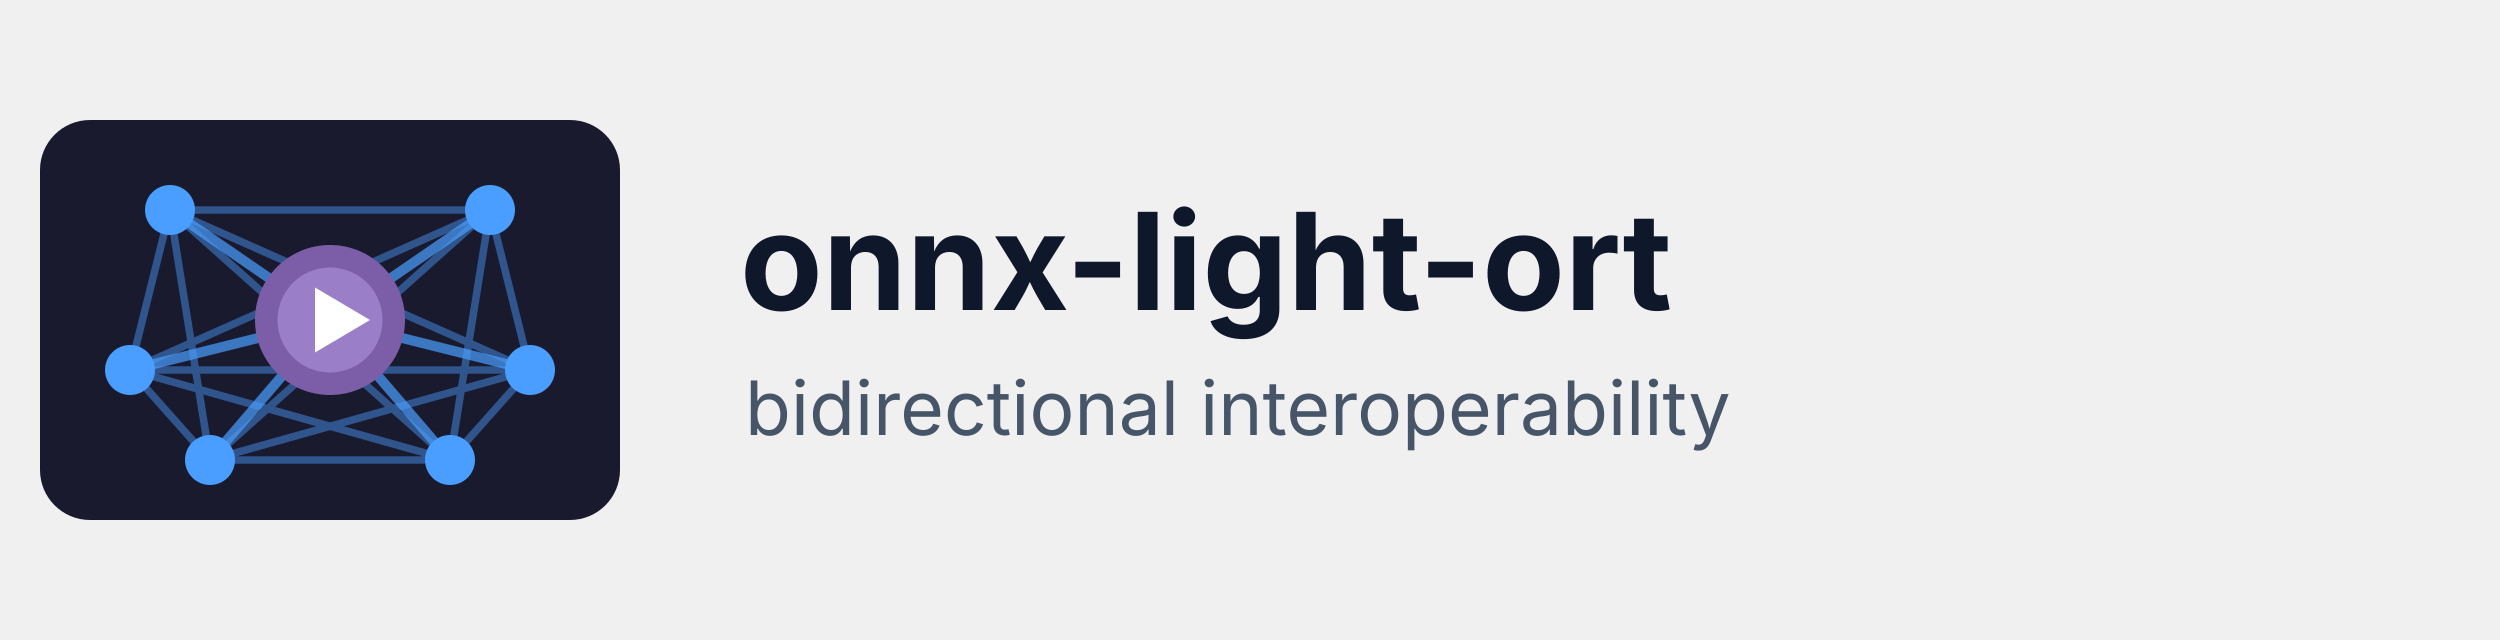
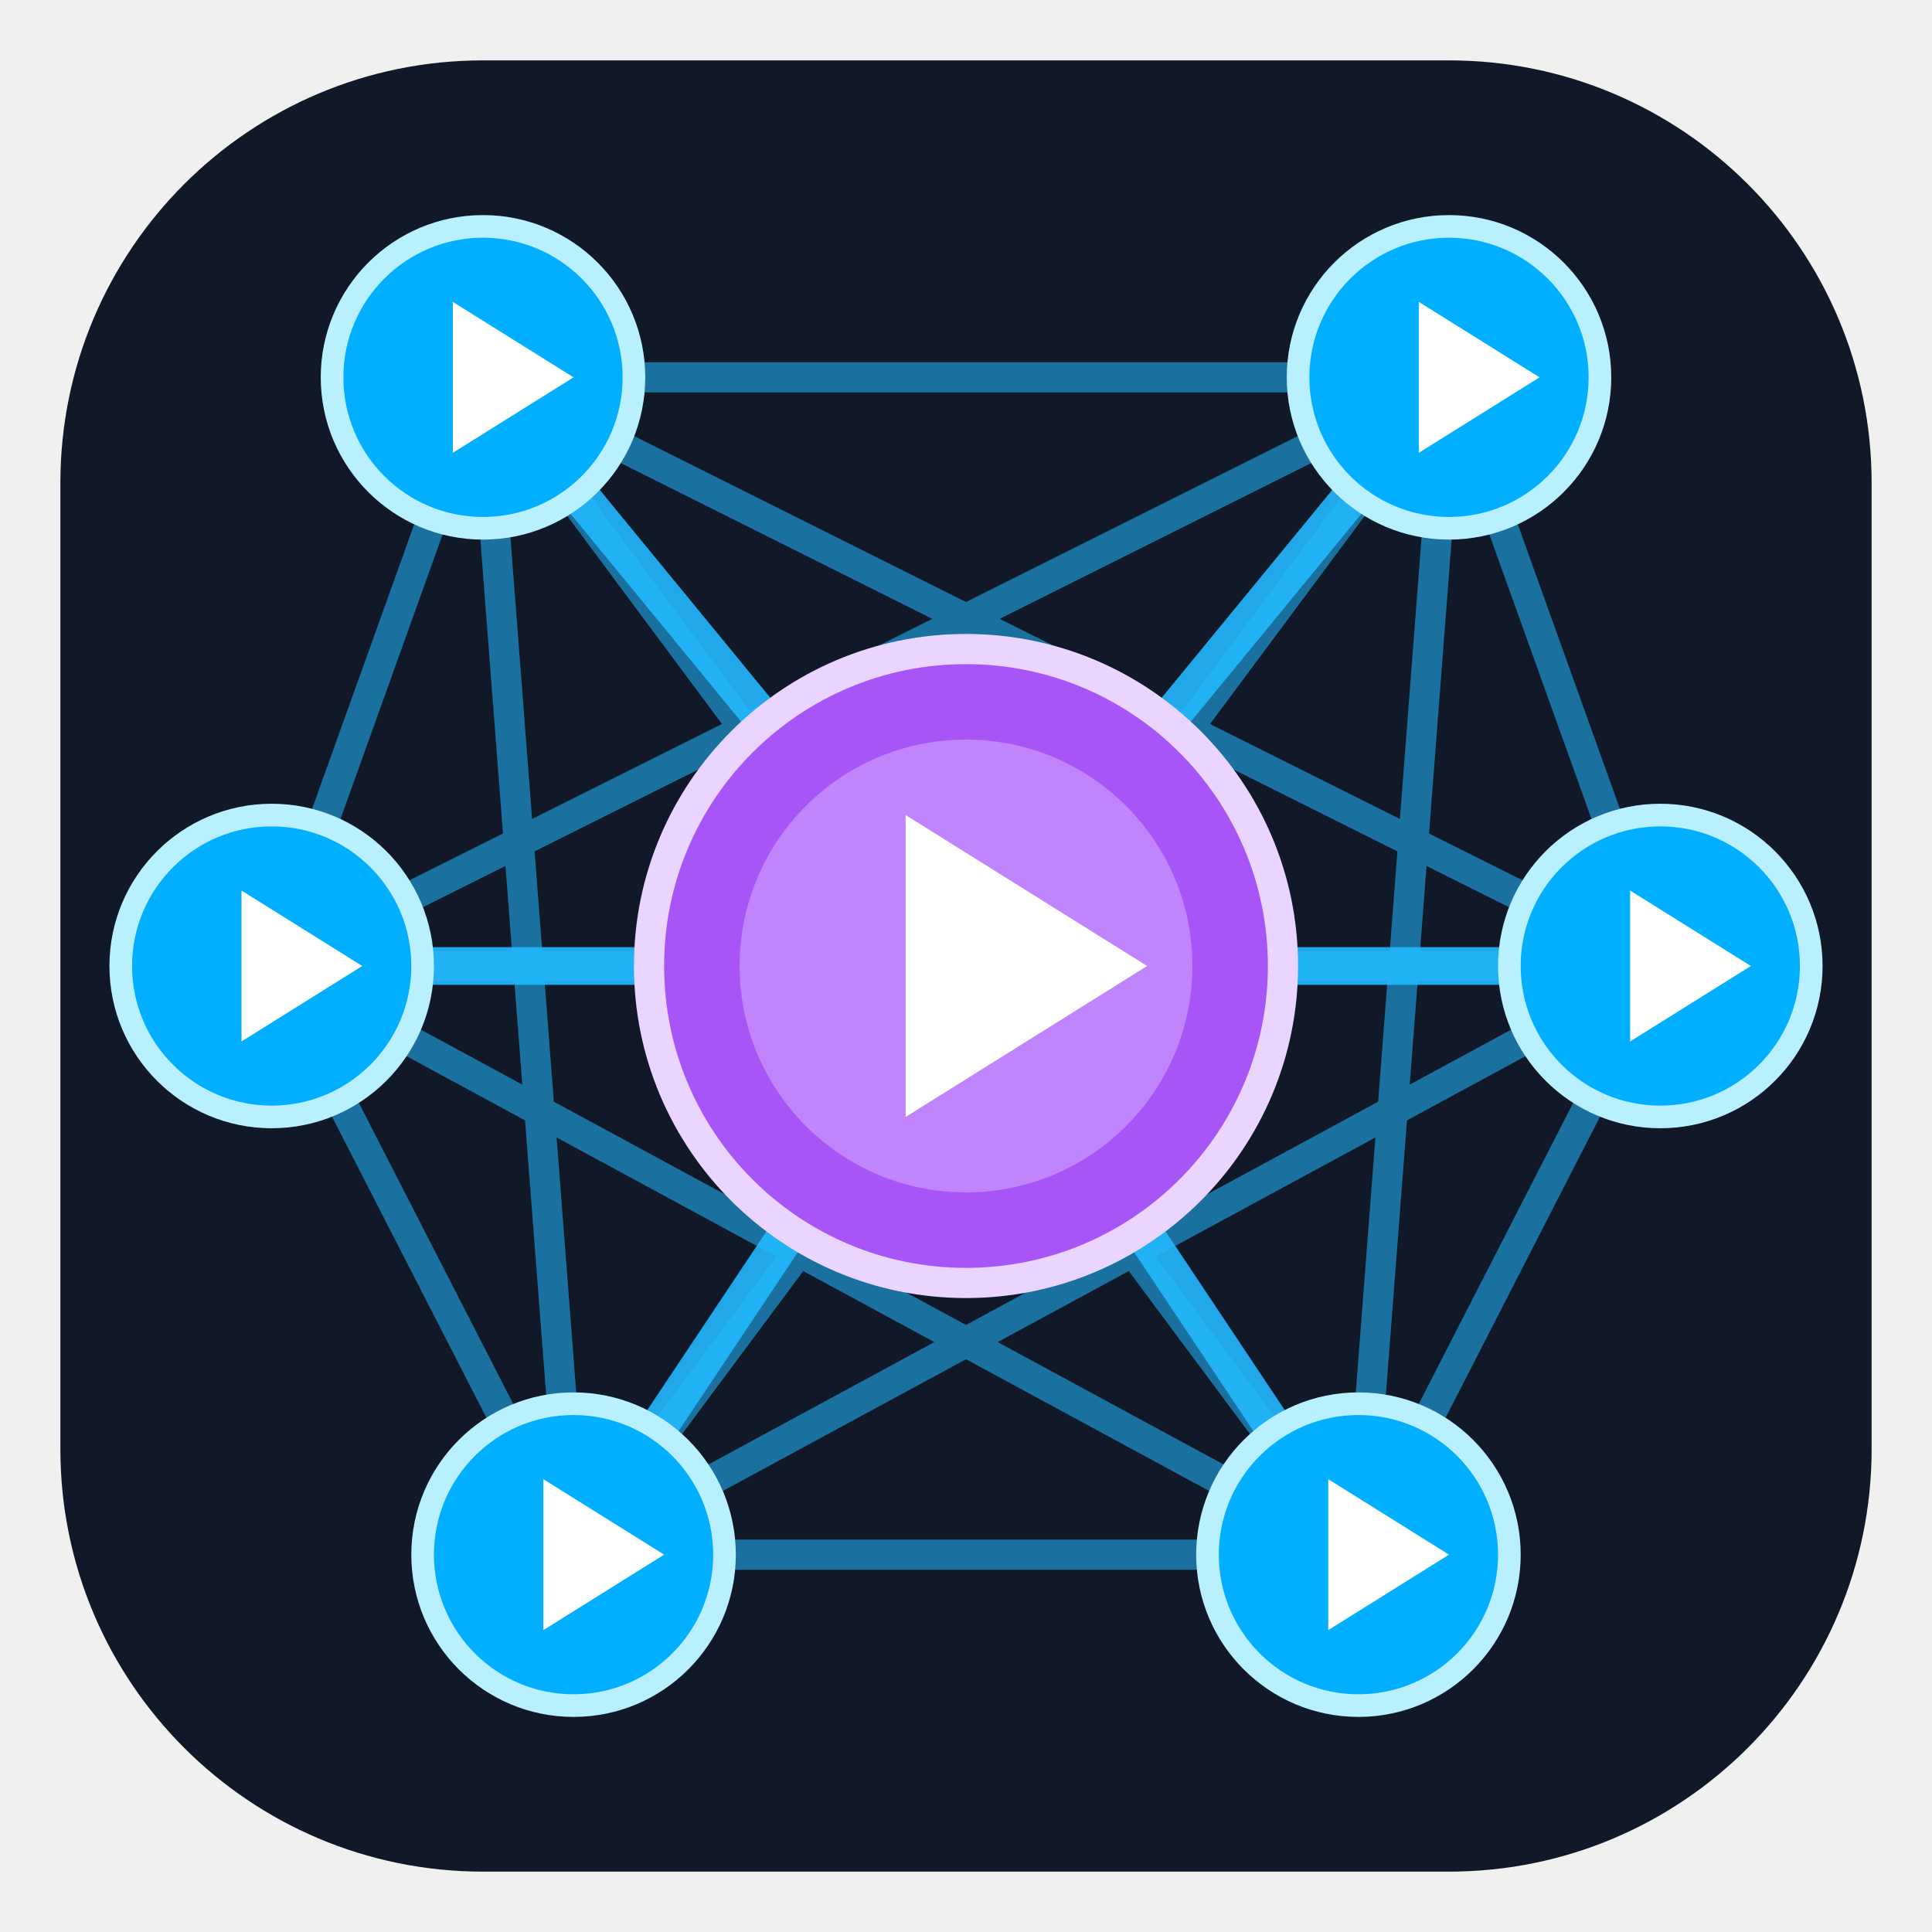
- <svg xmlns="http://www.w3.org/2000/svg" width="500" height="128" viewBox="0 0 500 128" role="img" aria-labelledby="title description">
-   <rect x="8" y="24" width="116" height="80" rx="10" fill="#1a1a2e" />
-   <g fill="none" stroke="#4a9eff" stroke-linecap="round" stroke-linejoin="round">
-     <path d="M34 42 98 42M34 42 26 74M34 42 106 74M34 42 42 92M34 42 90 92M98 42 26 74M98 42 106 74M98 42 42 92M98 42 90 92M26 74 106 74M26 74 42 92M26 74 90 92M106 74 42 92M106 74 90 92M42 92 90 92" stroke-opacity=".45" stroke-width="1.5" />
-     <path d="M34 42 66 64M98 42 66 64M26 74 66 64M106 74 66 64M42 92 66 64M90 92 66 64" stroke-opacity=".7" stroke-width="2" />
+ <svg xmlns="http://www.w3.org/2000/svg" width="128" height="128" viewBox="0 0 128 128" role="img" aria-labelledby="title description">
+   <rect x="4" y="4" width="120" height="120" rx="28" fill="#111827" />
+   <g fill="none" stroke="#22B8FF" stroke-linecap="round" stroke-linejoin="round">
+     <path d="M32 25 96 25M32 25 18 64M32 25 110 64M32 25 38 103M32 25 90 103M96 25 18 64M96 25 110 64M96 25 38 103M96 25 90 103M18 64 110 64M18 64 38 103M18 64 90 103M110 64 38 103M110 64 90 103M38 103 90 103" stroke-opacity=".55" stroke-width="2" />
+     <path d="M32 25 64 64M96 25 64 64M18 64 64 64M110 64 64 64M38 103 64 64M90 103 64 64" stroke-opacity=".9" stroke-width="2.5" />
  </g>
-   <g fill="#4a9eff">
-     <circle cx="34" cy="42" r="5" />
-     <circle cx="98" cy="42" r="5" />
-     <circle cx="26" cy="74" r="5" />
-     <circle cx="106" cy="74" r="5" />
-     <circle cx="42" cy="92" r="5" />
-     <circle cx="90" cy="92" r="5" />
+   <g fill="#00AFFF" stroke="#B9F0FF" stroke-width="1.5">
+     <circle cx="32" cy="25" r="10" />
+     <circle cx="96" cy="25" r="10" />
+     <circle cx="18" cy="64" r="10" />
+     <circle cx="110" cy="64" r="10" />
+     <circle cx="38" cy="103" r="10" />
+     <circle cx="90" cy="103" r="10" />
  </g>
-   <circle cx="66" cy="64" r="15" fill="#7b5ea7" />
-   <circle cx="66" cy="64" r="10.5" fill="#9b7ec8" />
-   <path d="M63 57.5v13l11-6.5z" fill="#fff" />
-   <g font-family="system-ui, -apple-system, BlinkMacSystemFont, 'Segoe UI', sans-serif" fill="#0f172a">
-     <text x="148" y="62" font-size="27" font-weight="700">onnx-light-ort</text>
-     <text x="149" y="87" font-size="15" fill="#475569">bidirectional interoperability</text>
+   <g fill="#FFFFFF">
+     <path d="M30 20v10l8-5z" />
+     <path d="M94 20v10l8-5z" />
+     <path d="M16 59v10l8-5z" />
+     <path d="M108 59v10l8-5z" />
+     <path d="M36 98v10l8-5z" />
+     <path d="M88 98v10l8-5z" />
  </g>
+   <circle cx="64" cy="64" r="21" fill="#A855F7" stroke="#E9D5FF" stroke-width="2" />
+   <circle cx="64" cy="64" r="15" fill="#C084FC" />
+   <path d="M60 54v20l16-10z" fill="#FFFFFF" />
</svg>
